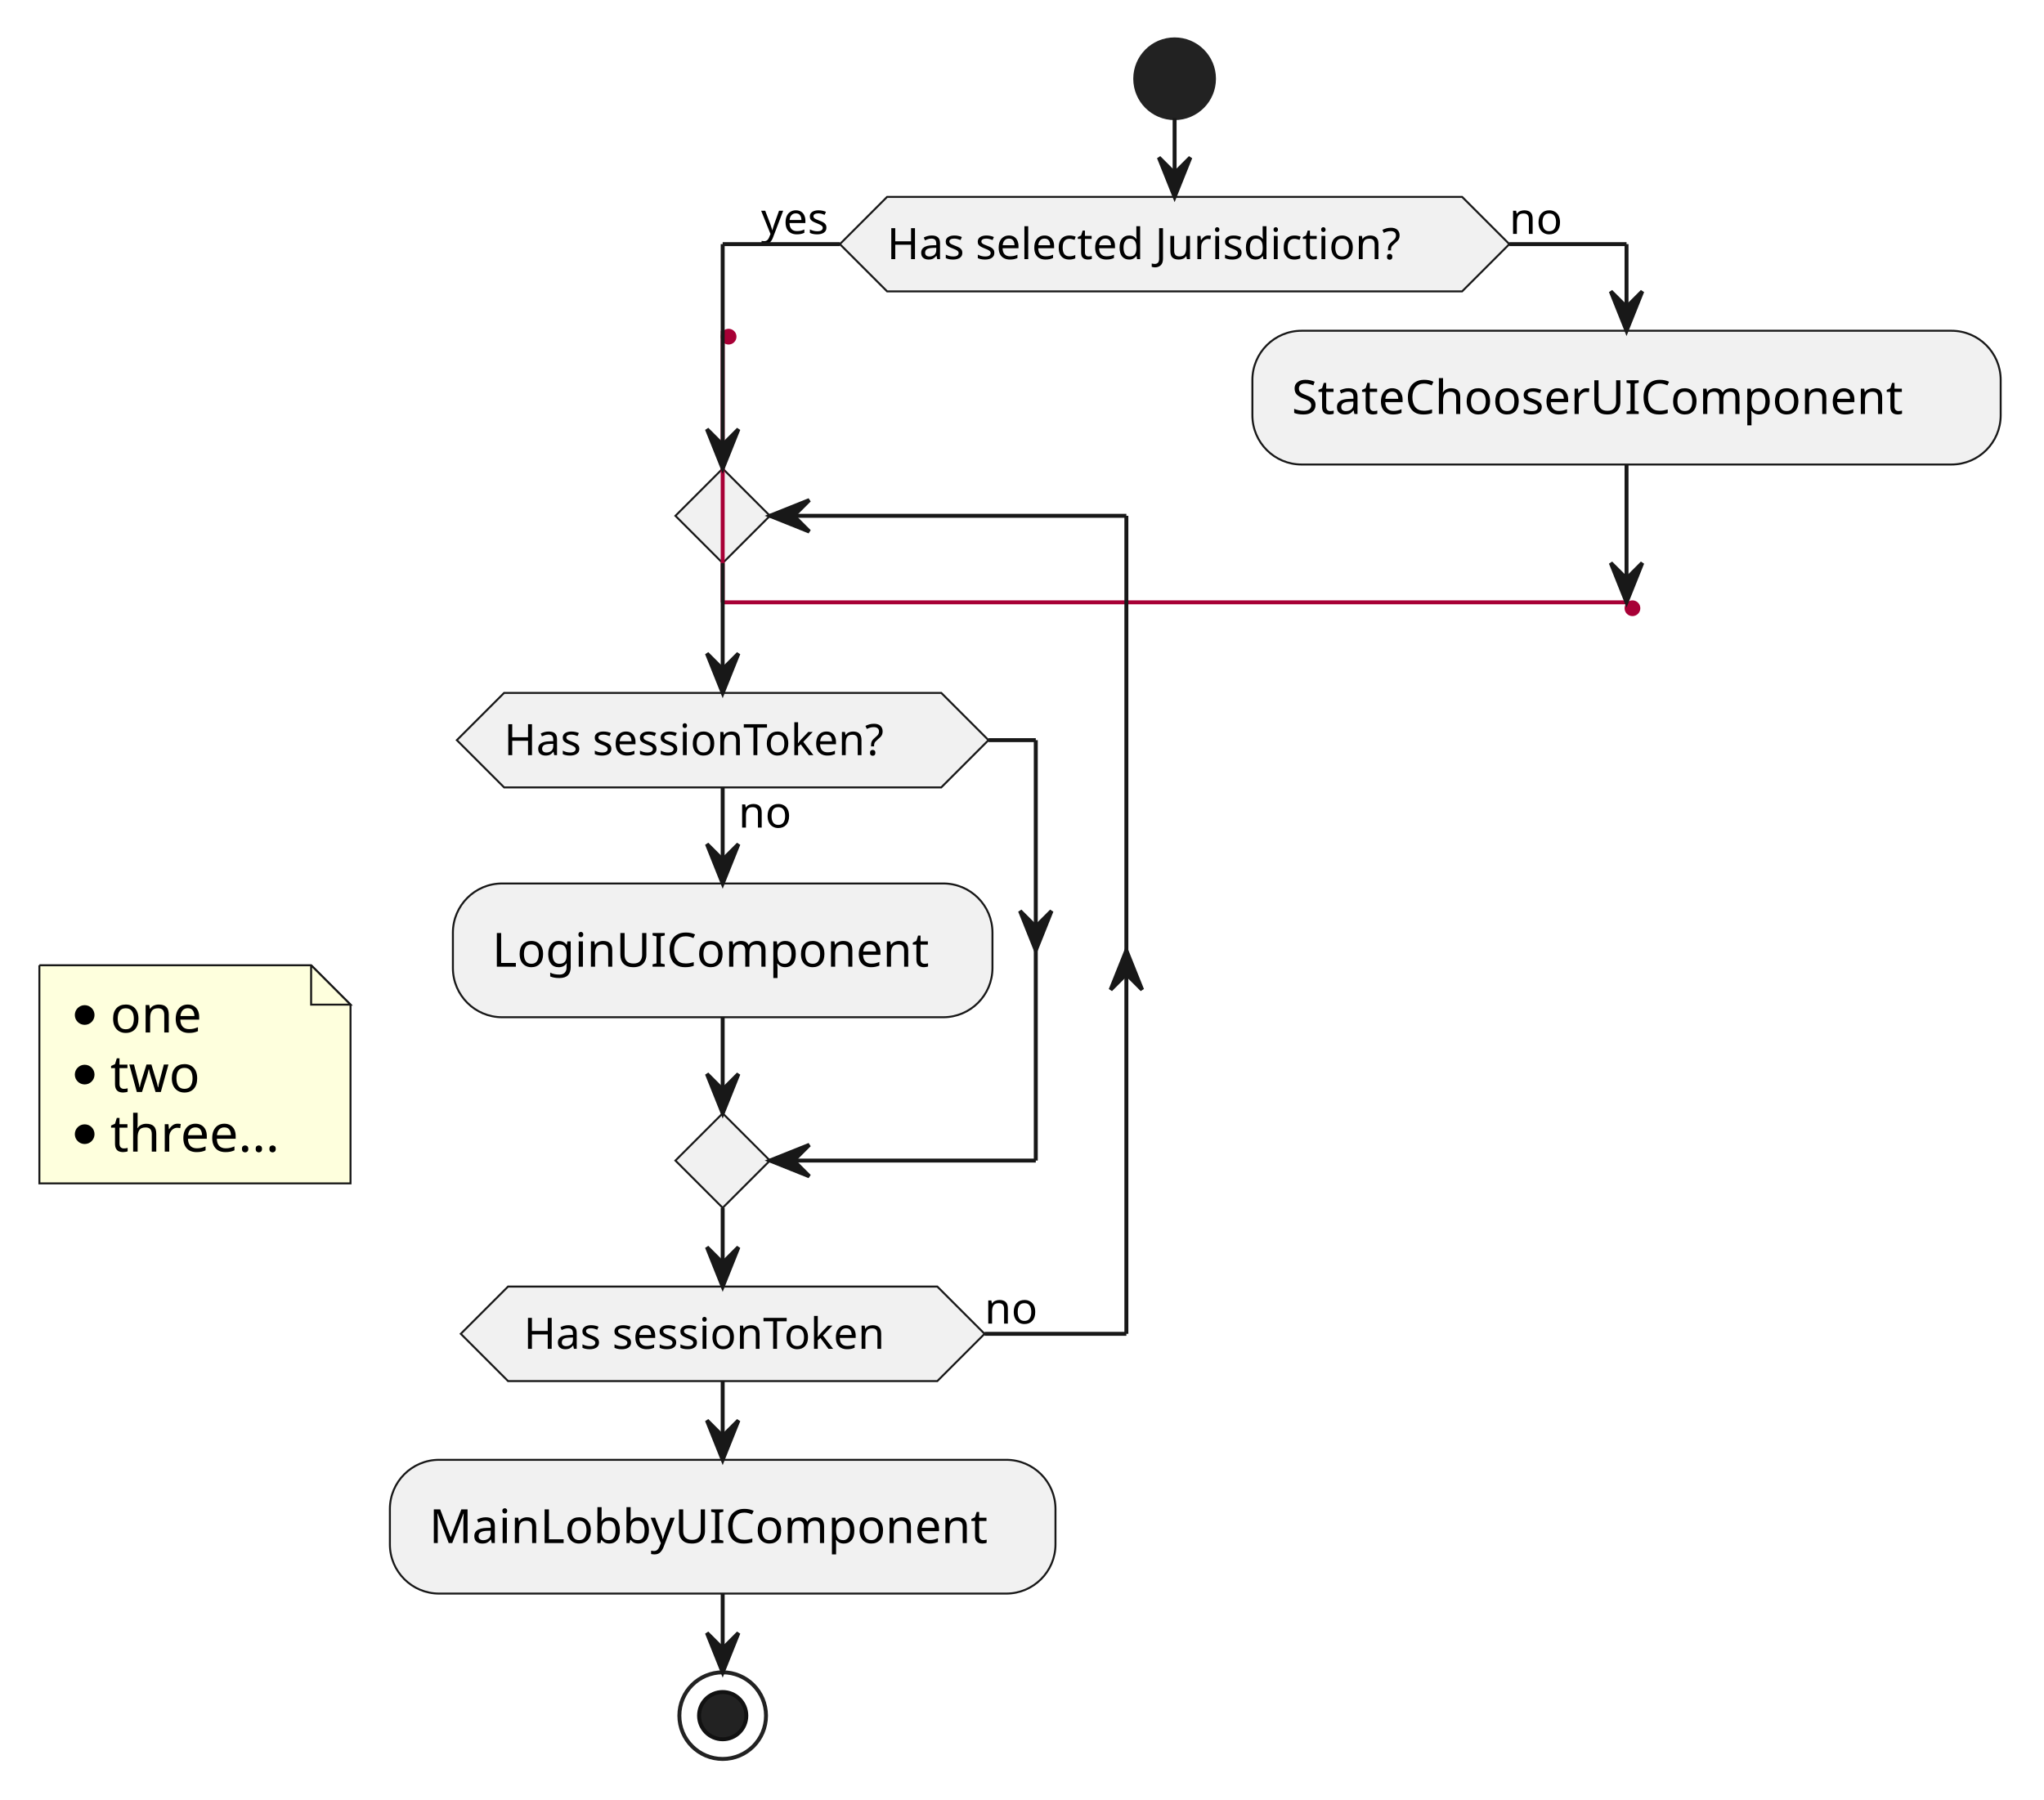
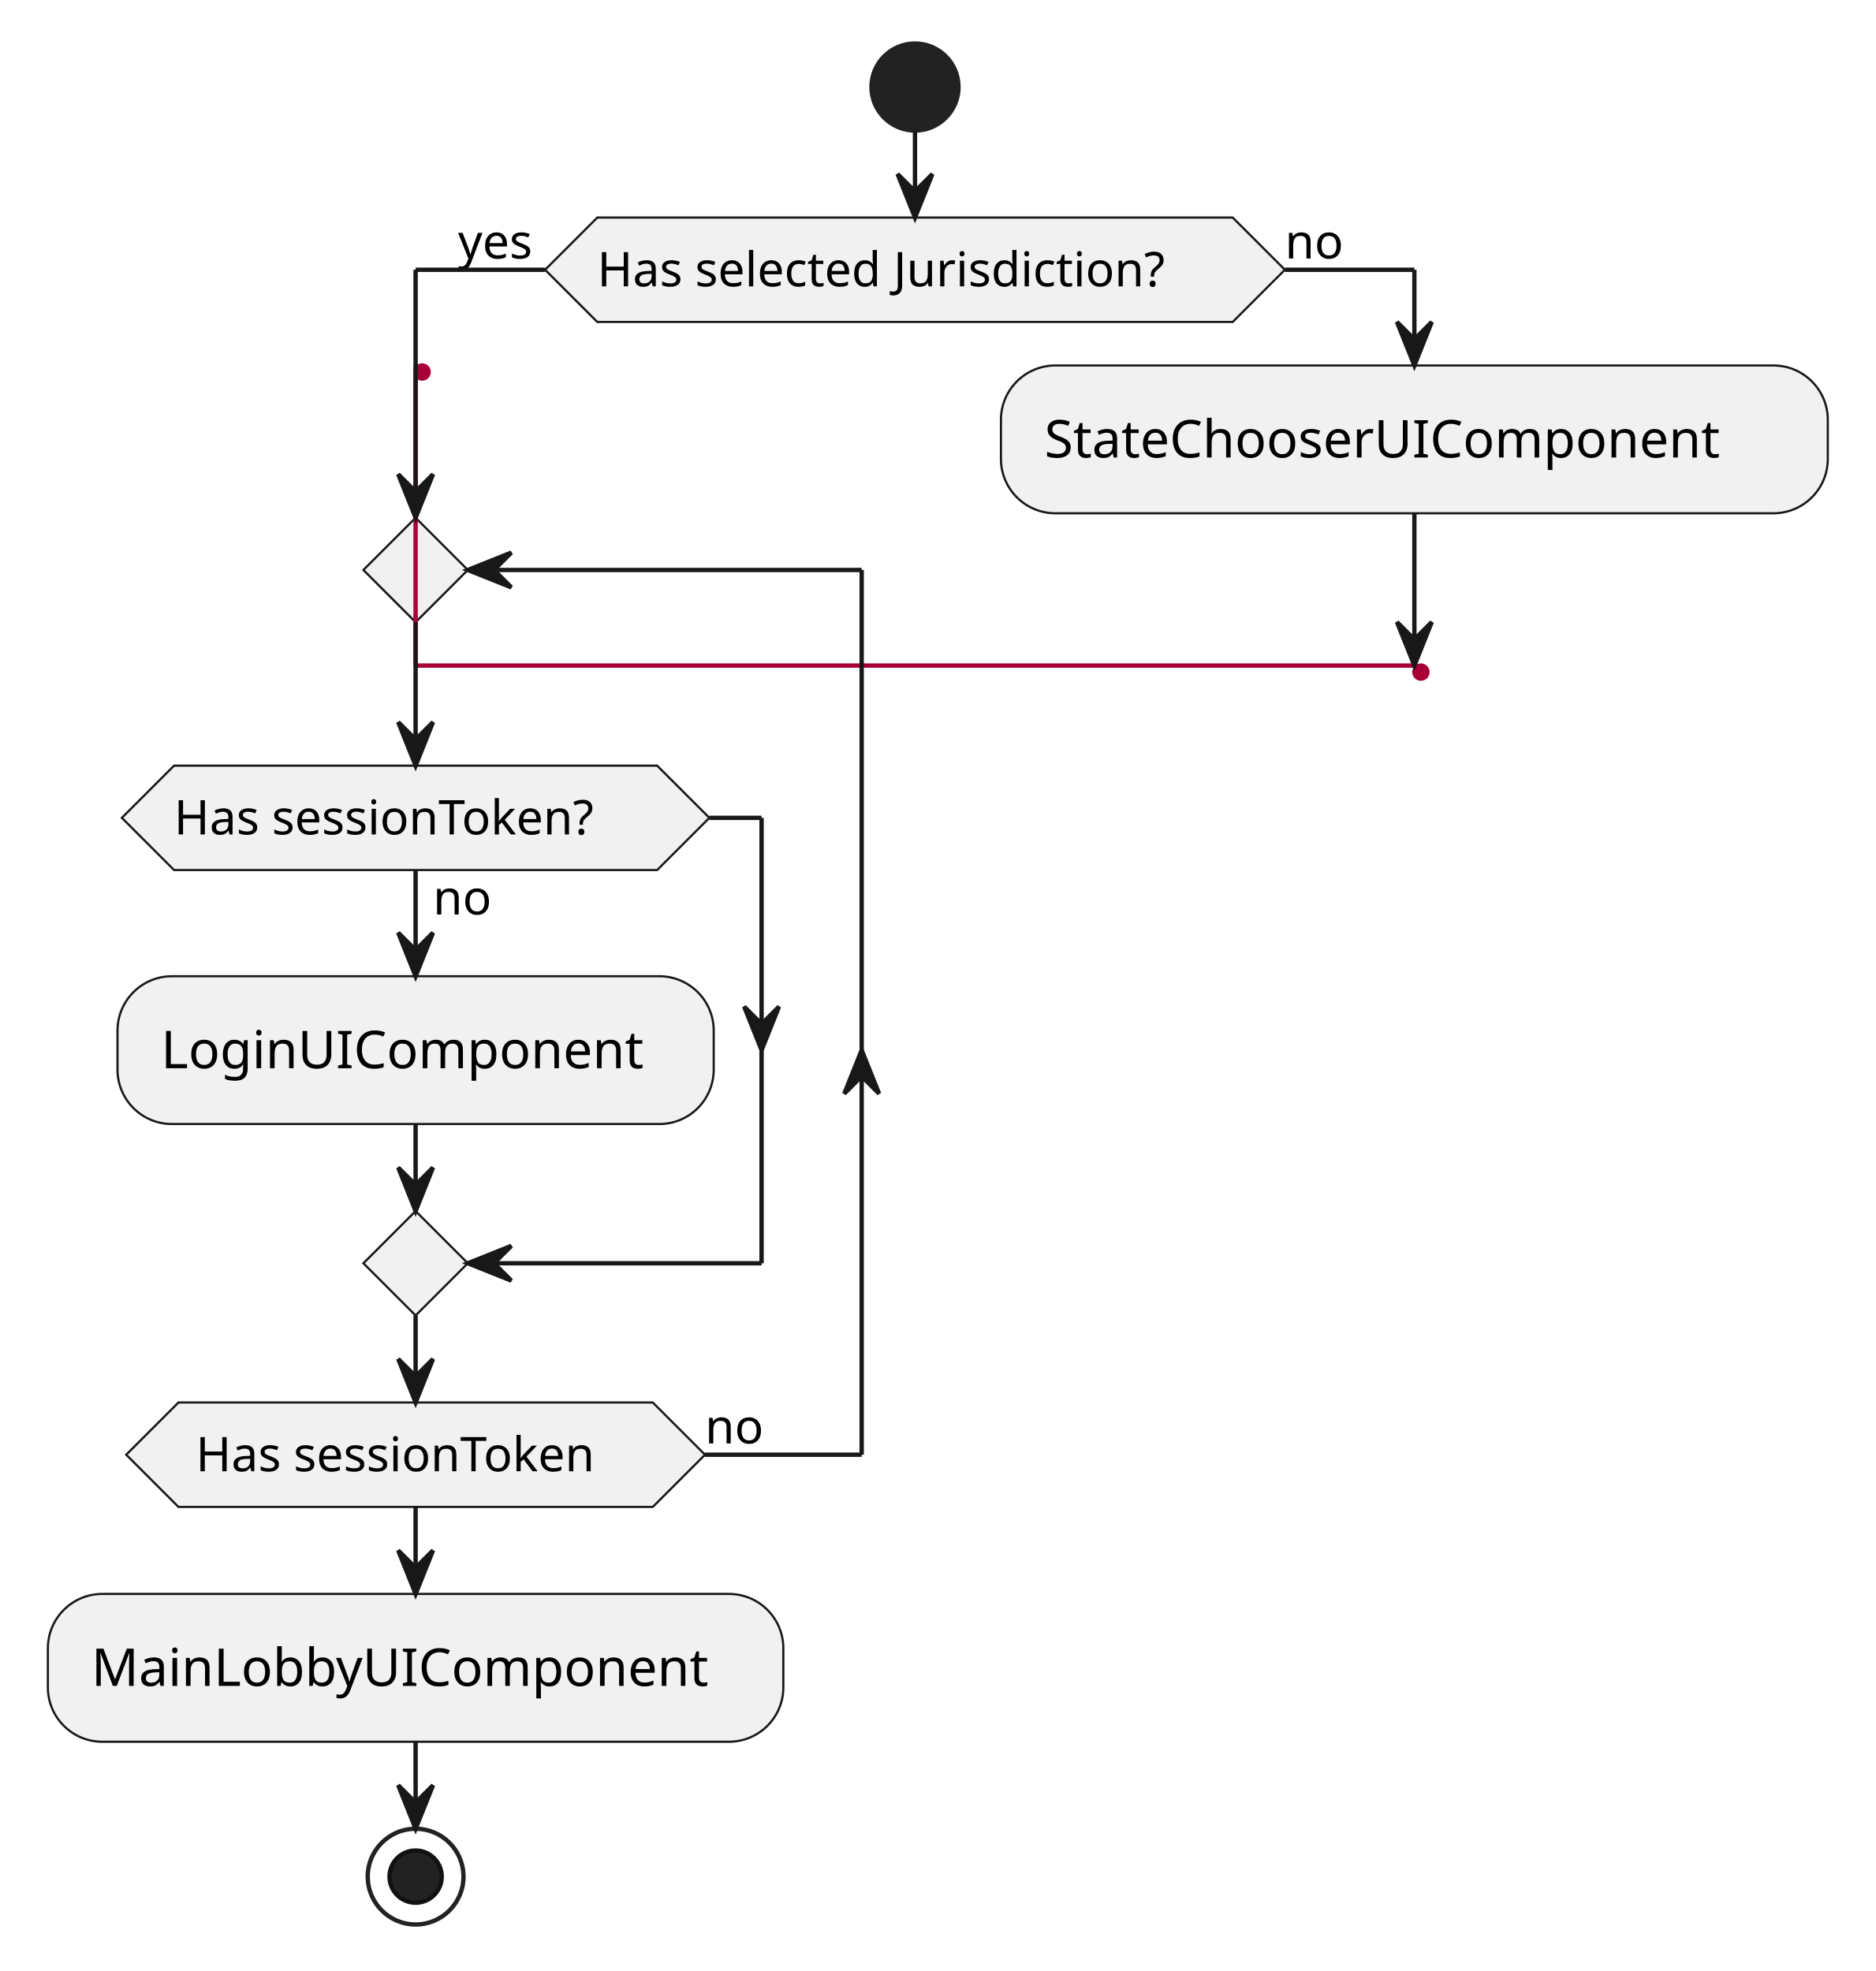
- <svg xmlns="http://www.w3.org/2000/svg" contentStyleType="text/css" height="457px" preserveAspectRatio="none" style="width:519px;height:457px;background:#FFFFFF;" version="1.1" viewBox="0 0 519 457" width="519px" zoomAndPan="magnify">
+ <svg xmlns="http://www.w3.org/2000/svg" contentStyleType="text/css" height="453px" preserveAspectRatio="none" style="width:431px;height:453px;background:#FFFFFF;" version="1.1" viewBox="0 0 431 453" width="431px" zoomAndPan="magnify">
  <defs />
  <g>
-     <ellipse cx="298.25" cy="20" fill="#222222" rx="10" ry="10" style="stroke:#222222;stroke-width:1.0;" />
-     <path d="M10,245.141 L10,300.539 L89,300.539 L89,255.141 L79,245.141 L10,245.141 " fill="#FEFFDD" style="stroke:#181818;stroke-width:0.5;" />
-     <path d="M79,245.141 L79,255.141 L89,255.141 L79,245.141 " fill="#FEFFDD" style="stroke:#181818;stroke-width:0.5;" />
-     <ellipse cx="21.5" cy="257.773" fill="#000000" rx="2.5" ry="2.5" style="stroke:#000000;stroke-width:0.0;" />
-     <text fill="#000000" font-family="sans-serif" font-size="13" lengthAdjust="spacing" textLength="24" x="28" y="262.207">one</text>
-     <ellipse cx="21.5" cy="272.906" fill="#000000" rx="2.5" ry="2.5" style="stroke:#000000;stroke-width:0.0;" />
-     <text fill="#000000" font-family="sans-serif" font-size="13" lengthAdjust="spacing" textLength="22" x="28" y="277.34">two</text>
-     <ellipse cx="21.5" cy="288.039" fill="#000000" rx="2.5" ry="2.5" style="stroke:#000000;stroke-width:0.0;" />
-     <text fill="#000000" font-family="sans-serif" font-size="13" lengthAdjust="spacing" textLength="46" x="28" y="292.473">three...</text>
-     <polygon fill="#F1F1F1" points="225.25,50,371.25,50,383.25,62,371.25,74,225.25,74,213.25,62,225.25,50" style="stroke:#181818;stroke-width:0.5;" />
-     <text fill="#000000" font-family="sans-serif" font-size="11" lengthAdjust="spacing" textLength="146" x="225.25" y="65.808">Has selected Jurisdiction?</text>
-     <text fill="#000000" font-family="sans-serif" font-size="11" lengthAdjust="spacing" textLength="20" x="193.25" y="59.406">yes</text>
-     <text fill="#000000" font-family="sans-serif" font-size="11" lengthAdjust="spacing" textLength="14" x="383.25" y="59.406">no</text>
-     <rect fill="#F1F1F1" height="33.969" rx="12.5" ry="12.5" style="stroke:#181818;stroke-width:0.5;" width="137" x="115" y="224.371" />
-     <text fill="#000000" font-family="sans-serif" font-size="12" lengthAdjust="spacing" textLength="117" x="125" y="245.51">LoginUIComponent</text>
-     <polygon fill="#F1F1F1" points="128,175.969,239,175.969,251,187.969,239,199.969,128,199.969,116,187.969,128,175.969" style="stroke:#181818;stroke-width:0.5;" />
-     <text fill="#000000" font-family="sans-serif" font-size="11" lengthAdjust="spacing" textLength="14" x="187.5" y="210.179">no</text>
-     <text fill="#000000" font-family="sans-serif" font-size="11" lengthAdjust="spacing" textLength="111" x="128" y="191.777">Has sessionToken?</text>
-     <polygon fill="#F1F1F1" points="183.5,282.742,195.5,294.742,183.5,306.742,171.5,294.742,183.5,282.742" style="stroke:#181818;stroke-width:0.5;" />
-     <polygon fill="#F1F1F1" points="183.5,119,195.5,131,183.5,143,171.5,131,183.5,119" style="stroke:#181818;stroke-width:0.5;" />
-     <polygon fill="#F1F1F1" points="129,326.742,238,326.742,250,338.742,238,350.742,129,350.742,117,338.742,129,326.742" style="stroke:#181818;stroke-width:0.5;" />
-     <text fill="#000000" font-family="sans-serif" font-size="11" lengthAdjust="spacing" textLength="105" x="133" y="342.55">Has sessionToken</text>
-     <text fill="#000000" font-family="sans-serif" font-size="11" lengthAdjust="spacing" textLength="14" x="250" y="336.148">no</text>
-     <rect fill="#F1F1F1" height="33.969" rx="12.5" ry="12.5" style="stroke:#181818;stroke-width:0.5;" width="169" x="99" y="370.742" />
-     <text fill="#000000" font-family="sans-serif" font-size="12" lengthAdjust="spacing" textLength="149" x="109" y="391.881">MainLobbyUIComponent</text>
-     <ellipse cx="183.5" cy="435.711" fill="none" rx="11" ry="11" style="stroke:#222222;stroke-width:1.0;" />
-     <ellipse cx="183.5" cy="435.711" fill="#222222" rx="6" ry="6" style="stroke:#111111;stroke-width:1.0;" />
-     <rect fill="#F1F1F1" height="33.969" rx="12.5" ry="12.5" style="stroke:#181818;stroke-width:0.5;" width="190" x="318" y="84" />
-     <text fill="#000000" font-family="sans-serif" font-size="12" lengthAdjust="spacing" textLength="170" x="328" y="105.139">StateChooserUIComponent</text>
-     <ellipse cx="414.5" cy="154.469" fill="#A80036" rx="1.5" ry="1.5" style="stroke:#A80036;stroke-width:1.0;" />
-     <ellipse cx="185" cy="85.5" fill="#A80036" rx="1.5" ry="1.5" style="stroke:#A80036;stroke-width:1.0;" />
-     <line style="stroke:#A80036;stroke-width:1.0;" x1="413" x2="183.5" y1="152.969" y2="152.969" />
-     <line style="stroke:#A80036;stroke-width:1.0;" x1="183.5" x2="183.5" y1="84" y2="152.969" />
-     <line style="stroke:#181818;stroke-width:1.0;" x1="183.5" x2="183.5" y1="199.969" y2="224.371" />
-     <polygon fill="#181818" points="179.5,214.371,183.5,224.371,187.5,214.371,183.5,218.371" style="stroke:#181818;stroke-width:1.0;" />
-     <line style="stroke:#181818;stroke-width:1.0;" x1="251" x2="263" y1="187.969" y2="187.969" />
-     <polygon fill="#181818" points="259,231.356,263,241.356,267,231.356,263,235.356" style="stroke:#181818;stroke-width:1.0;" />
-     <line style="stroke:#181818;stroke-width:1.0;" x1="263" x2="263" y1="187.969" y2="294.742" />
-     <line style="stroke:#181818;stroke-width:1.0;" x1="263" x2="195.5" y1="294.742" y2="294.742" />
-     <polygon fill="#181818" points="205.5,290.742,195.5,294.742,205.5,298.742,201.5,294.742" style="stroke:#181818;stroke-width:1.0;" />
-     <line style="stroke:#181818;stroke-width:1.0;" x1="183.5" x2="183.5" y1="258.34" y2="282.742" />
-     <polygon fill="#181818" points="179.5,272.742,183.5,282.742,187.5,272.742,183.5,276.742" style="stroke:#181818;stroke-width:1.0;" />
-     <line style="stroke:#181818;stroke-width:1.0;" x1="183.5" x2="183.5" y1="143" y2="175.969" />
-     <polygon fill="#181818" points="179.5,165.969,183.5,175.969,187.5,165.969,183.5,169.969" style="stroke:#181818;stroke-width:1.0;" />
-     <line style="stroke:#181818;stroke-width:1.0;" x1="250" x2="286" y1="338.742" y2="338.742" />
-     <polygon fill="#181818" points="282,251.356,286,241.356,290,251.356,286,247.356" style="stroke:#181818;stroke-width:1.0;" />
-     <line style="stroke:#181818;stroke-width:1.0;" x1="286" x2="286" y1="131" y2="338.742" />
-     <line style="stroke:#181818;stroke-width:1.0;" x1="286" x2="195.5" y1="131" y2="131" />
-     <polygon fill="#181818" points="205.5,127,195.5,131,205.5,135,201.5,131" style="stroke:#181818;stroke-width:1.0;" />
-     <line style="stroke:#181818;stroke-width:1.0;" x1="183.5" x2="183.5" y1="306.742" y2="326.742" />
-     <polygon fill="#181818" points="179.5,316.742,183.5,326.742,187.5,316.742,183.5,320.742" style="stroke:#181818;stroke-width:1.0;" />
-     <line style="stroke:#181818;stroke-width:1.0;" x1="213.25" x2="183.5" y1="62" y2="62" />
-     <line style="stroke:#181818;stroke-width:1.0;" x1="183.5" x2="183.5" y1="62" y2="119" />
-     <polygon fill="#181818" points="179.5,109,183.5,119,187.5,109,183.5,113" style="stroke:#181818;stroke-width:1.0;" />
-     <line style="stroke:#181818;stroke-width:1.0;" x1="183.5" x2="183.5" y1="350.742" y2="370.742" />
-     <polygon fill="#181818" points="179.5,360.742,183.5,370.742,187.5,360.742,183.5,364.742" style="stroke:#181818;stroke-width:1.0;" />
-     <line style="stroke:#181818;stroke-width:1.0;" x1="183.5" x2="183.5" y1="404.711" y2="424.711" />
-     <polygon fill="#181818" points="179.5,414.711,183.5,424.711,187.5,414.711,183.5,418.711" style="stroke:#181818;stroke-width:1.0;" />
-     <line style="stroke:#181818;stroke-width:1.0;" x1="413" x2="413" y1="117.969" y2="152.969" />
-     <polygon fill="#181818" points="409,142.969,413,152.969,417,142.969,413,146.969" style="stroke:#181818;stroke-width:1.0;" />
-     <line style="stroke:#181818;stroke-width:1.0;" x1="383.25" x2="413" y1="62" y2="62" />
-     <line style="stroke:#181818;stroke-width:1.0;" x1="413" x2="413" y1="62" y2="84" />
-     <polygon fill="#181818" points="409,74,413,84,417,74,413,78" style="stroke:#181818;stroke-width:1.0;" />
-     <line style="stroke:#181818;stroke-width:1.0;" x1="298.25" x2="298.25" y1="30" y2="50" />
-     <polygon fill="#181818" points="294.25,40,298.25,50,302.25,40,298.25,44" style="stroke:#181818;stroke-width:1.0;" />
+     <ellipse cx="210.25" cy="20" fill="#222222" rx="10" ry="10" style="stroke:#222222;stroke-width:1.0;" />
+     <polygon fill="#F1F1F1" points="137.25,50,283.25,50,295.25,62,283.25,74,137.25,74,125.25,62,137.25,50" style="stroke:#181818;stroke-width:0.5;" />
+     <text fill="#000000" font-family="sans-serif" font-size="11" lengthAdjust="spacing" textLength="146" x="137.25" y="65.808">Has selected Jurisdiction?</text>
+     <text fill="#000000" font-family="sans-serif" font-size="11" lengthAdjust="spacing" textLength="20" x="105.25" y="59.406">yes</text>
+     <text fill="#000000" font-family="sans-serif" font-size="11" lengthAdjust="spacing" textLength="14" x="295.25" y="59.406">no</text>
+     <rect fill="#F1F1F1" height="33.969" rx="12.5" ry="12.5" style="stroke:#181818;stroke-width:0.5;" width="137" x="27" y="224.371" />
+     <text fill="#000000" font-family="sans-serif" font-size="12" lengthAdjust="spacing" textLength="117" x="37" y="245.51">LoginUIComponent</text>
+     <polygon fill="#F1F1F1" points="40,175.969,151,175.969,163,187.969,151,199.969,40,199.969,28,187.969,40,175.969" style="stroke:#181818;stroke-width:0.5;" />
+     <text fill="#000000" font-family="sans-serif" font-size="11" lengthAdjust="spacing" textLength="14" x="99.5" y="210.179">no</text>
+     <text fill="#000000" font-family="sans-serif" font-size="11" lengthAdjust="spacing" textLength="111" x="40" y="191.777">Has sessionToken?</text>
+     <polygon fill="#F1F1F1" points="95.5,278.34,107.5,290.34,95.5,302.34,83.5,290.34,95.5,278.34" style="stroke:#181818;stroke-width:0.5;" />
+     <polygon fill="#F1F1F1" points="95.5,119,107.5,131,95.5,143,83.5,131,95.5,119" style="stroke:#181818;stroke-width:0.5;" />
+     <polygon fill="#F1F1F1" points="41,322.34,150,322.34,162,334.34,150,346.34,41,346.34,29,334.34,41,322.34" style="stroke:#181818;stroke-width:0.5;" />
+     <text fill="#000000" font-family="sans-serif" font-size="11" lengthAdjust="spacing" textLength="105" x="45" y="338.148">Has sessionToken</text>
+     <text fill="#000000" font-family="sans-serif" font-size="11" lengthAdjust="spacing" textLength="14" x="162" y="331.746">no</text>
+     <rect fill="#F1F1F1" height="33.969" rx="12.5" ry="12.5" style="stroke:#181818;stroke-width:0.5;" width="169" x="11" y="366.34" />
+     <text fill="#000000" font-family="sans-serif" font-size="12" lengthAdjust="spacing" textLength="149" x="21" y="387.478">MainLobbyUIComponent</text>
+     <ellipse cx="95.5" cy="431.309" fill="none" rx="11" ry="11" style="stroke:#222222;stroke-width:1.0;" />
+     <ellipse cx="95.5" cy="431.309" fill="#222222" rx="6" ry="6" style="stroke:#111111;stroke-width:1.0;" />
+     <rect fill="#F1F1F1" height="33.969" rx="12.5" ry="12.5" style="stroke:#181818;stroke-width:0.5;" width="190" x="230" y="84" />
+     <text fill="#000000" font-family="sans-serif" font-size="12" lengthAdjust="spacing" textLength="170" x="240" y="105.139">StateChooserUIComponent</text>
+     <ellipse cx="326.5" cy="154.469" fill="#A80036" rx="1.5" ry="1.5" style="stroke:#A80036;stroke-width:1.0;" />
+     <ellipse cx="97" cy="85.5" fill="#A80036" rx="1.5" ry="1.5" style="stroke:#A80036;stroke-width:1.0;" />
+     <line style="stroke:#A80036;stroke-width:1.0;" x1="325" x2="95.5" y1="152.969" y2="152.969" />
+     <line style="stroke:#A80036;stroke-width:1.0;" x1="95.5" x2="95.5" y1="84" y2="152.969" />
+     <line style="stroke:#181818;stroke-width:1.0;" x1="95.5" x2="95.5" y1="199.969" y2="224.371" />
+     <polygon fill="#181818" points="91.5,214.371,95.5,224.371,99.5,214.371,95.5,218.371" style="stroke:#181818;stroke-width:1.0;" />
+     <line style="stroke:#181818;stroke-width:1.0;" x1="163" x2="175" y1="187.969" y2="187.969" />
+     <polygon fill="#181818" points="171,231.356,175,241.356,179,231.356,175,235.356" style="stroke:#181818;stroke-width:1.0;" />
+     <line style="stroke:#181818;stroke-width:1.0;" x1="175" x2="175" y1="187.969" y2="290.34" />
+     <line style="stroke:#181818;stroke-width:1.0;" x1="175" x2="107.5" y1="290.34" y2="290.34" />
+     <polygon fill="#181818" points="117.5,286.34,107.5,290.34,117.5,294.34,113.5,290.34" style="stroke:#181818;stroke-width:1.0;" />
+     <line style="stroke:#181818;stroke-width:1.0;" x1="95.5" x2="95.5" y1="258.34" y2="278.34" />
+     <polygon fill="#181818" points="91.5,268.34,95.5,278.34,99.5,268.34,95.5,272.34" style="stroke:#181818;stroke-width:1.0;" />
+     <line style="stroke:#181818;stroke-width:1.0;" x1="95.5" x2="95.5" y1="143" y2="175.969" />
+     <polygon fill="#181818" points="91.5,165.969,95.5,175.969,99.5,165.969,95.5,169.969" style="stroke:#181818;stroke-width:1.0;" />
+     <line style="stroke:#181818;stroke-width:1.0;" x1="162" x2="198" y1="334.34" y2="334.34" />
+     <polygon fill="#181818" points="194,251.356,198,241.356,202,251.356,198,247.356" style="stroke:#181818;stroke-width:1.0;" />
+     <line style="stroke:#181818;stroke-width:1.0;" x1="198" x2="198" y1="131" y2="334.34" />
+     <line style="stroke:#181818;stroke-width:1.0;" x1="198" x2="107.5" y1="131" y2="131" />
+     <polygon fill="#181818" points="117.5,127,107.5,131,117.5,135,113.5,131" style="stroke:#181818;stroke-width:1.0;" />
+     <line style="stroke:#181818;stroke-width:1.0;" x1="95.5" x2="95.5" y1="302.34" y2="322.34" />
+     <polygon fill="#181818" points="91.5,312.34,95.5,322.34,99.5,312.34,95.5,316.34" style="stroke:#181818;stroke-width:1.0;" />
+     <line style="stroke:#181818;stroke-width:1.0;" x1="125.25" x2="95.5" y1="62" y2="62" />
+     <line style="stroke:#181818;stroke-width:1.0;" x1="95.5" x2="95.5" y1="62" y2="119" />
+     <polygon fill="#181818" points="91.5,109,95.5,119,99.5,109,95.5,113" style="stroke:#181818;stroke-width:1.0;" />
+     <line style="stroke:#181818;stroke-width:1.0;" x1="95.5" x2="95.5" y1="346.34" y2="366.34" />
+     <polygon fill="#181818" points="91.5,356.34,95.5,366.34,99.5,356.34,95.5,360.34" style="stroke:#181818;stroke-width:1.0;" />
+     <line style="stroke:#181818;stroke-width:1.0;" x1="95.5" x2="95.5" y1="400.309" y2="420.309" />
+     <polygon fill="#181818" points="91.5,410.309,95.5,420.309,99.5,410.309,95.5,414.309" style="stroke:#181818;stroke-width:1.0;" />
+     <line style="stroke:#181818;stroke-width:1.0;" x1="325" x2="325" y1="117.969" y2="152.969" />
+     <polygon fill="#181818" points="321,142.969,325,152.969,329,142.969,325,146.969" style="stroke:#181818;stroke-width:1.0;" />
+     <line style="stroke:#181818;stroke-width:1.0;" x1="295.25" x2="325" y1="62" y2="62" />
+     <line style="stroke:#181818;stroke-width:1.0;" x1="325" x2="325" y1="62" y2="84" />
+     <polygon fill="#181818" points="321,74,325,84,329,74,325,78" style="stroke:#181818;stroke-width:1.0;" />
+     <line style="stroke:#181818;stroke-width:1.0;" x1="210.25" x2="210.25" y1="30" y2="50" />
+     <polygon fill="#181818" points="206.25,40,210.25,50,214.25,40,210.25,44" style="stroke:#181818;stroke-width:1.0;" />
  </g>
</svg>
